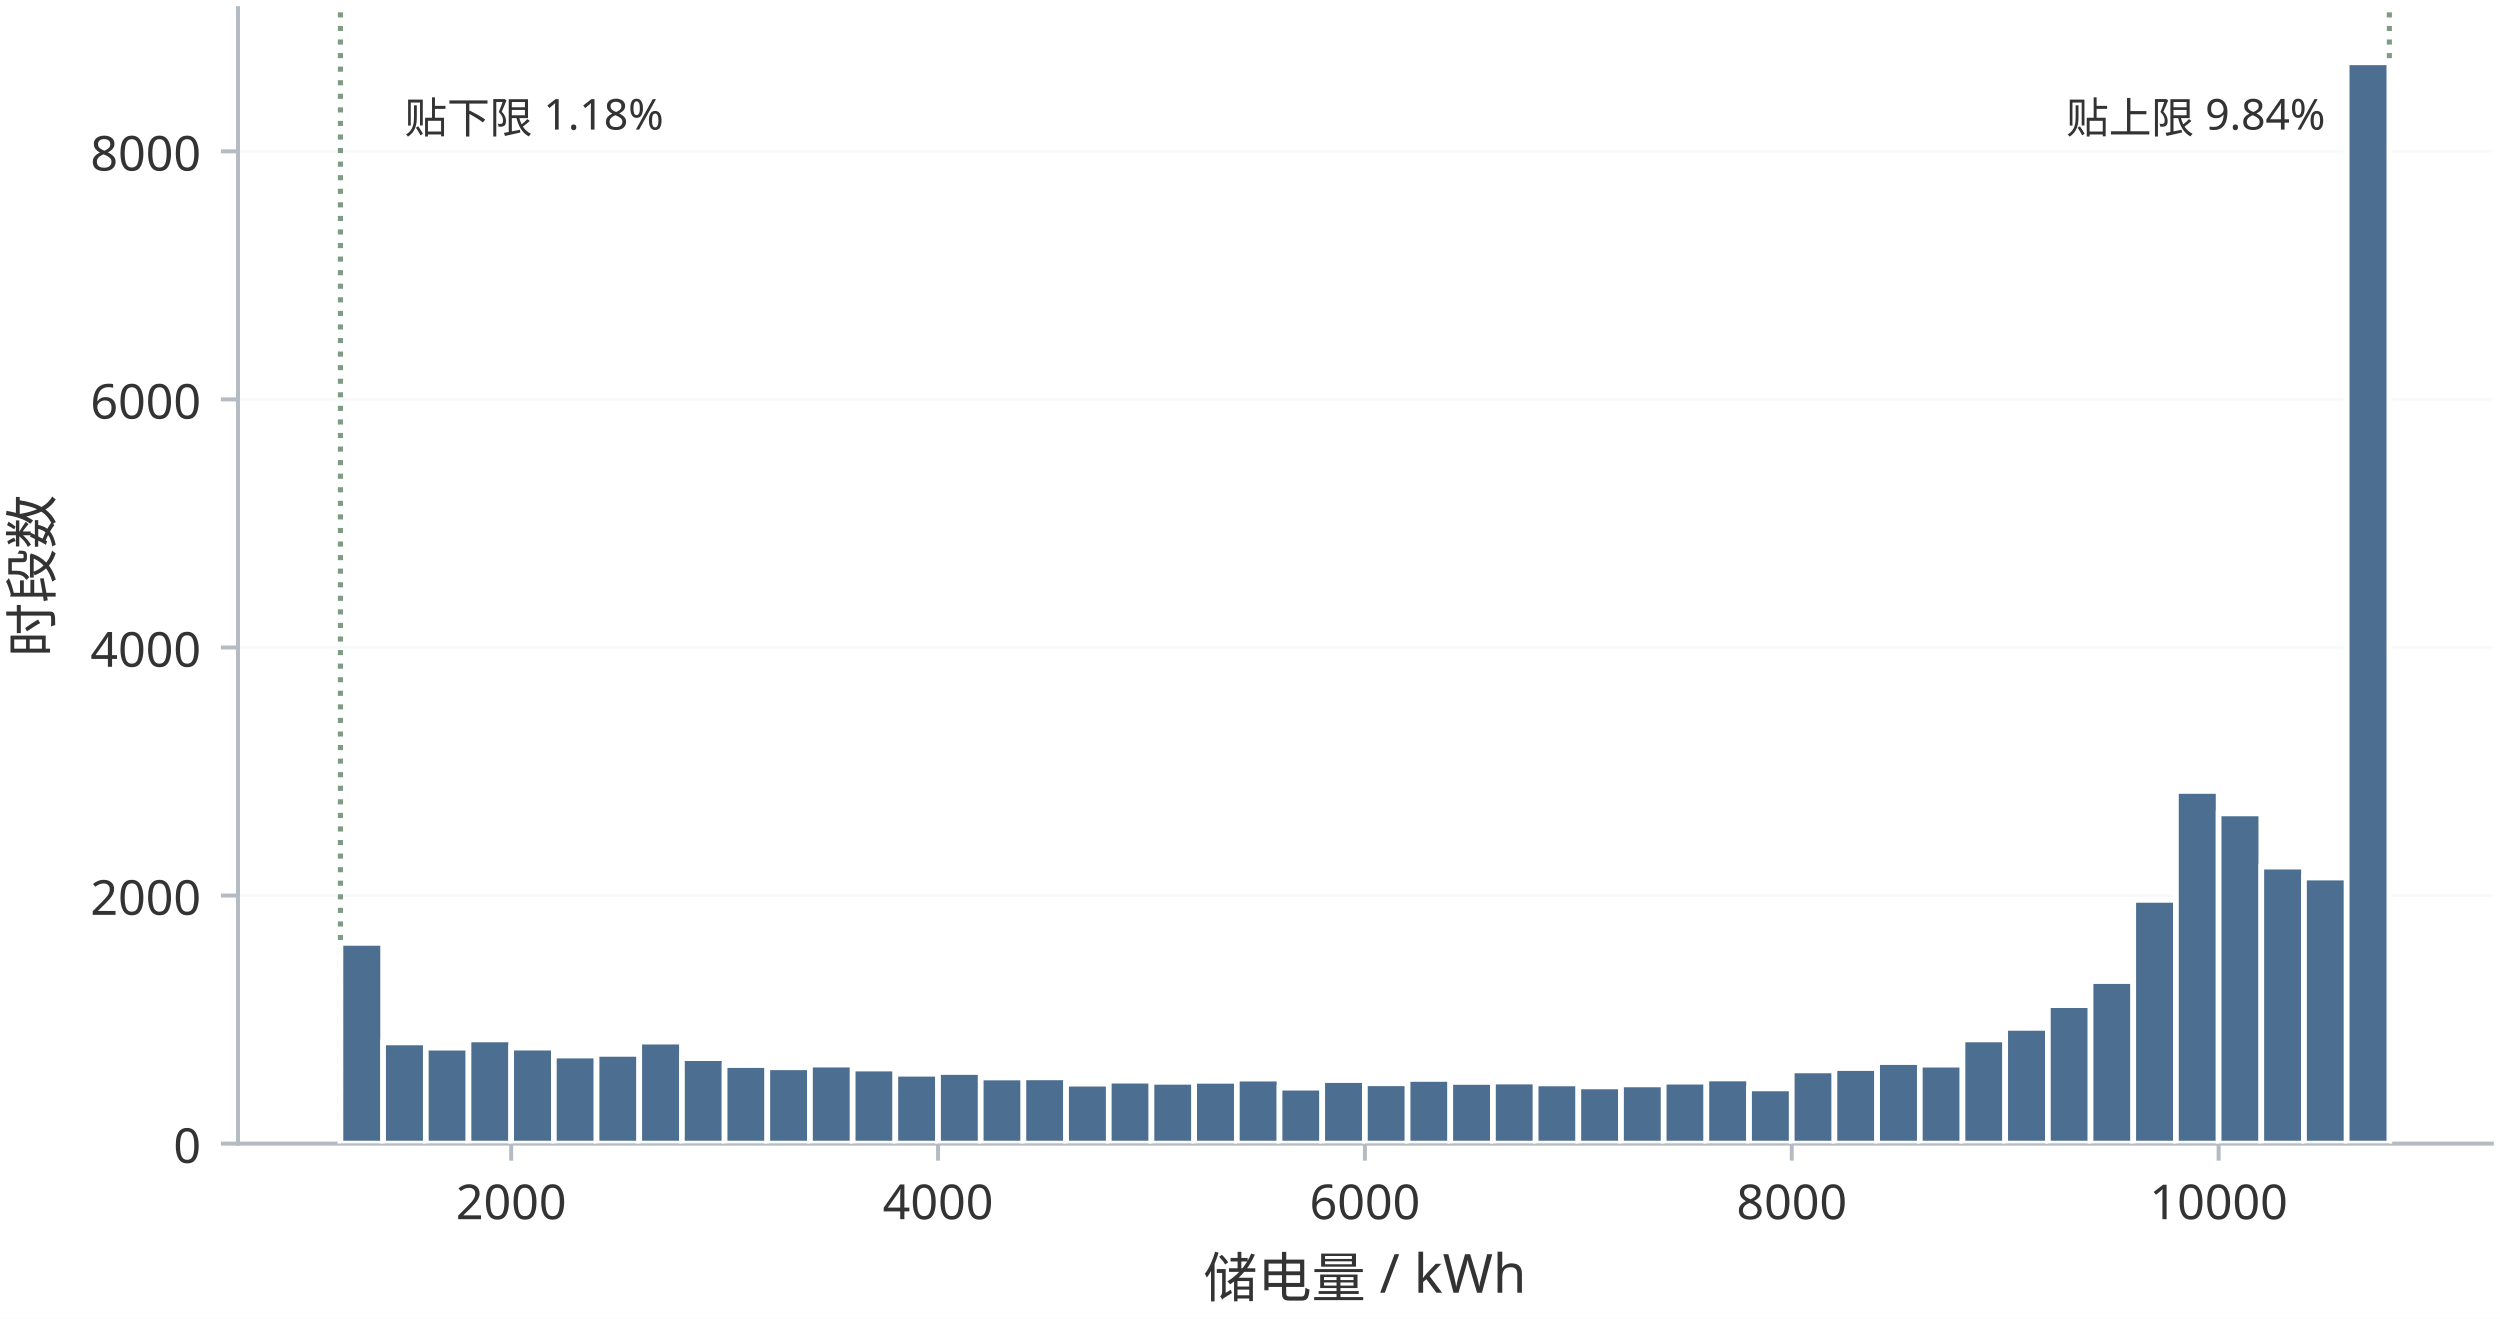
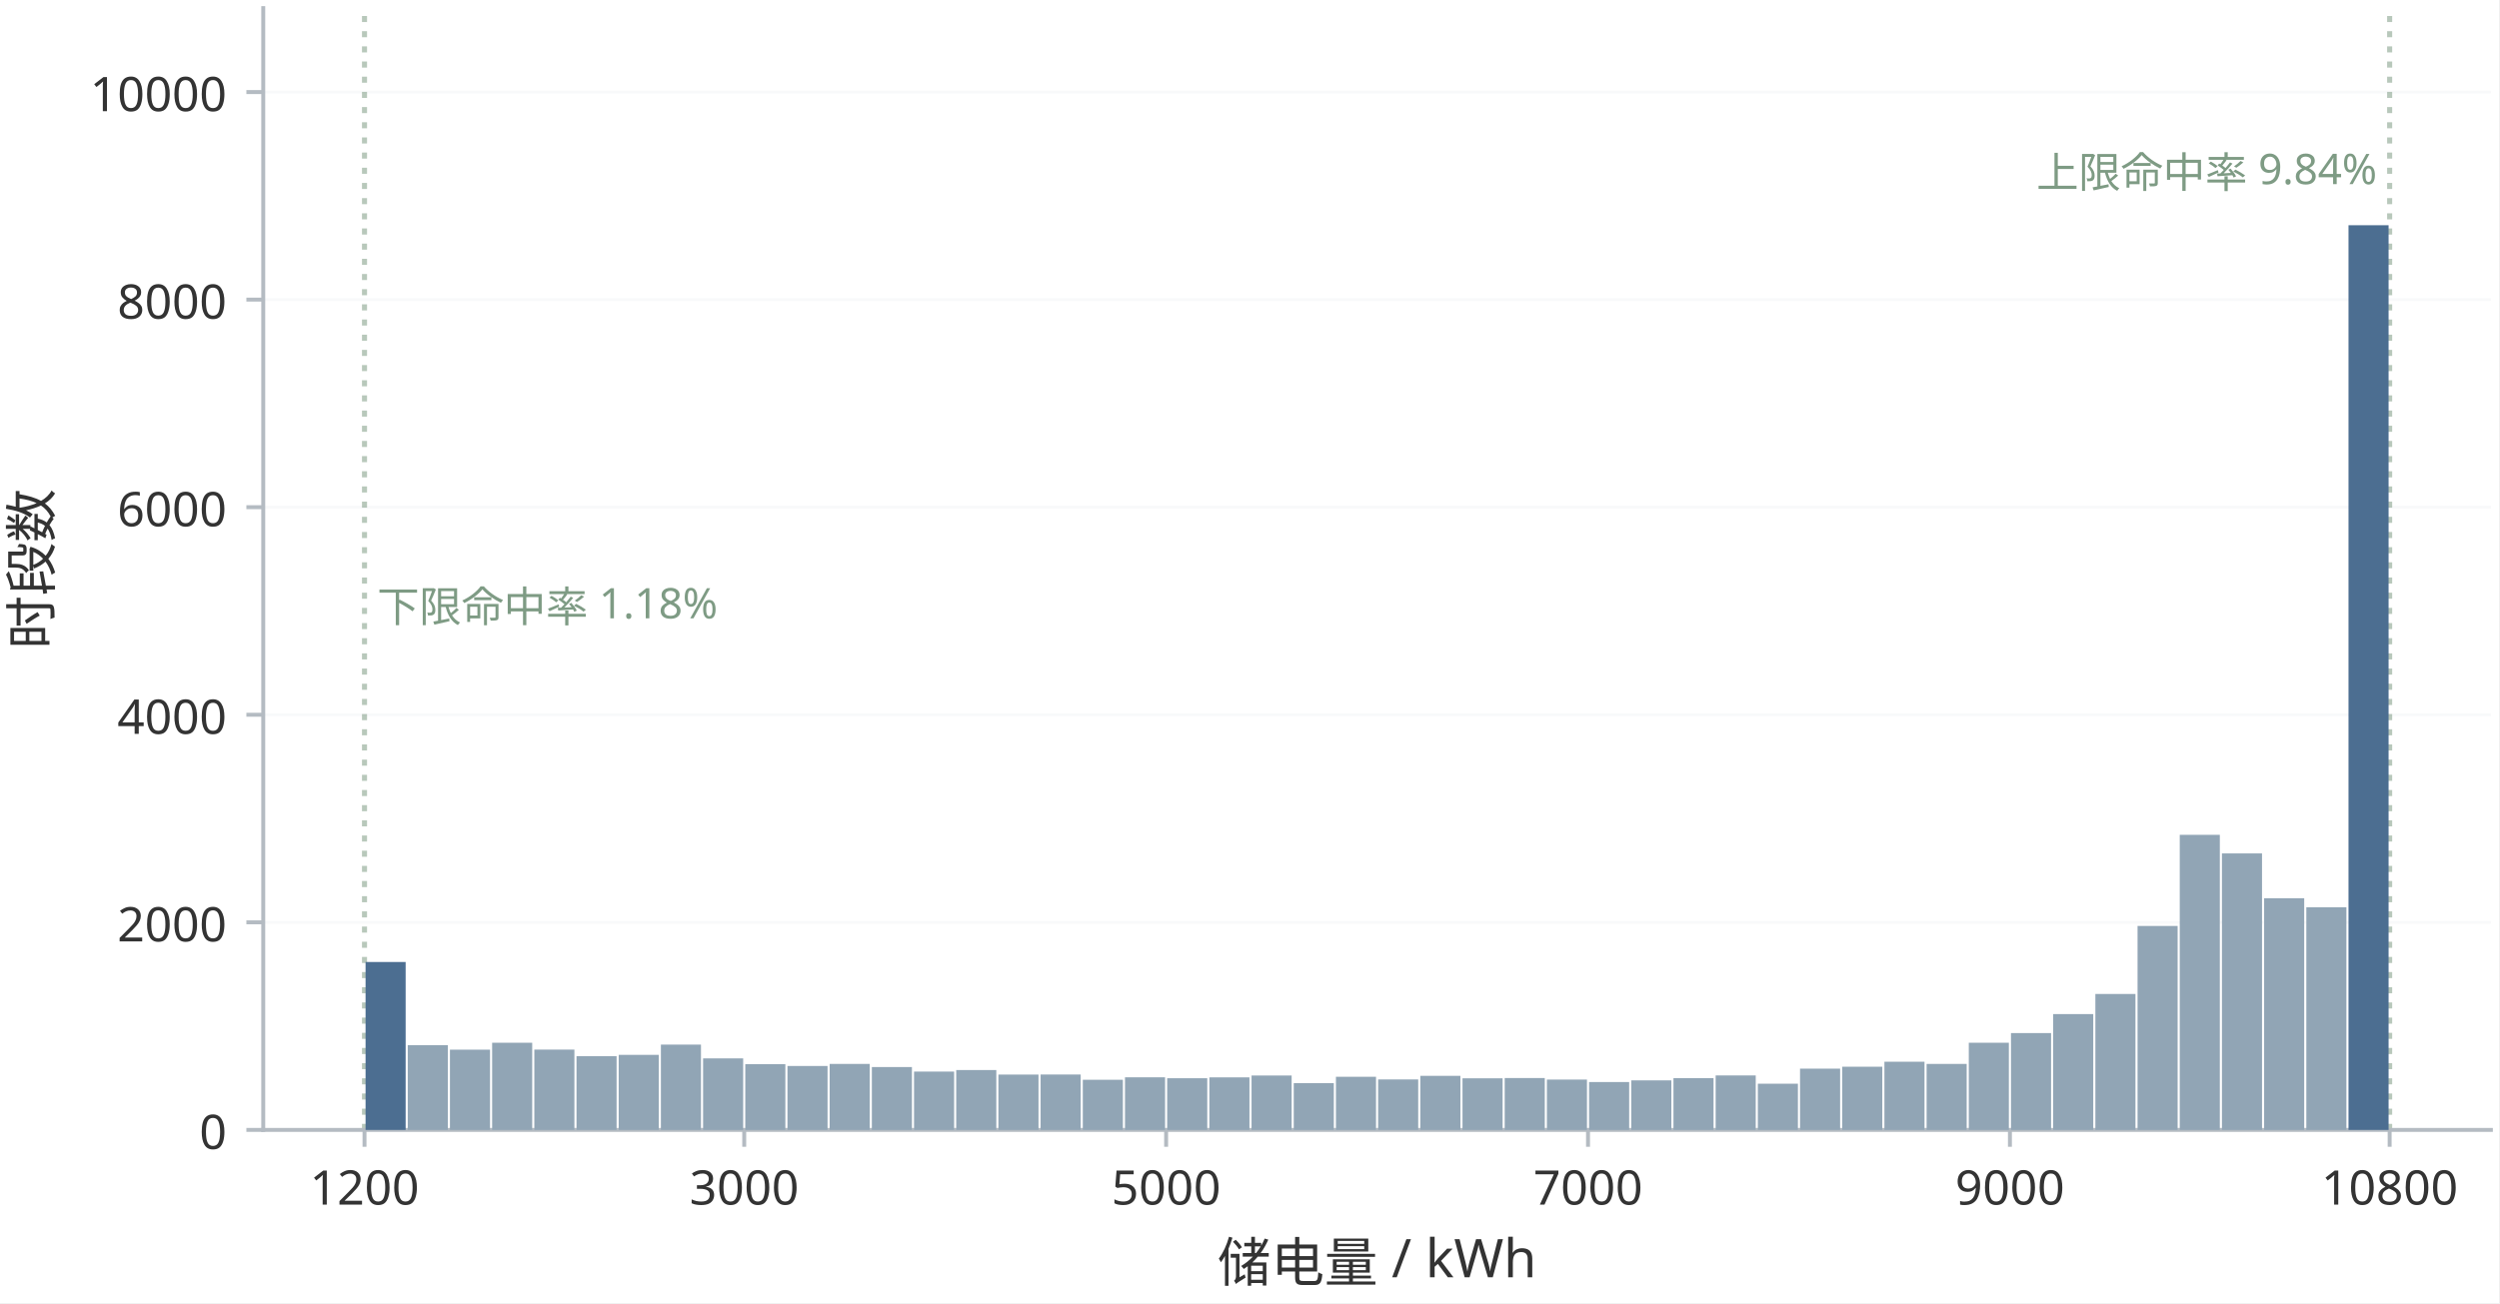
- <svg xmlns="http://www.w3.org/2000/svg" xmlns:xlink="http://www.w3.org/1999/xlink" width="439.454pt" height="231.827pt" viewBox="0 0 439.454 231.827" version="1.1">
+ <svg xmlns="http://www.w3.org/2000/svg" xmlns:xlink="http://www.w3.org/1999/xlink" width="444.438pt" height="231.827pt" viewBox="0 0 444.438 231.827" version="1.1">
  <defs>
    <style type="text/css">*{stroke-linejoin: round; stroke-linecap: butt}</style>
  </defs>
  <g id="figure_1">
    <g id="patch_1">
-       <path d="M 0 231.827  L 439.454 231.827  L 439.454 0  L 0 0  z " style="fill: #ffffff" />
+       <path d="M 0 231.827  L 444.438 231.827  L 444.438 0  L 0 0  z " style="fill: #ffffff" />
    </g>
    <g id="axes_1">
      <g id="patch_2">
-         <path d="M 41.834 201.024  L 438.014 201.024  L 438.014 1.44  L 41.834 1.44  z " style="fill: #ffffff" />
+         <path d="M 46.818 201.024  L 442.998 201.024  L 442.998 1.44  L 46.818 1.44  z " style="fill: #ffffff" />
      </g>
      <g id="matplotlib.axis_1">
        <g id="xtick_1">
          <g id="line2d_1">
            <defs>
-               <path id="m5eccfe8018" d="M 0 0  L 0 3  " style="stroke: #b4bbc2; stroke-width: 0.7" />
+               <path id="m6a117d67a6" d="M 0 0  L 0 3  " style="stroke: #b4bbc2; stroke-width: 0.7" />
            </defs>
            <g>
-               <use xlink:href="#m5eccfe8018" x="89.855" y="201.024" style="fill: #b4bbc2; stroke: #b4bbc2; stroke-width: 0.7" />
+               <use xlink:href="#m6a117d67a6" x="64.826" y="201.024" style="fill: #b4bbc2; stroke: #b4bbc2; stroke-width: 0.7" />
            </g>
          </g>
          <g id="text_1">
-             <text style="font-size: 8.5px; font-family: 'Microsoft YaHei'; text-anchor: middle; fill: #333333" x="89.855" y="214.319" transform="rotate(-0 89.85533 214.3187)">2000</text>
+             <text style="font-size: 8.5px; font-family: 'Microsoft YaHei'; text-anchor: middle; fill: #333333" x="64.826" y="214.319" transform="rotate(-0 64.82615 214.3187)">1200</text>
          </g>
        </g>
        <g id="xtick_2">
          <g id="line2d_2">
            <g>
-               <use xlink:href="#m5eccfe8018" x="164.889" y="201.024" style="fill: #b4bbc2; stroke: #b4bbc2; stroke-width: 0.7" />
+               <use xlink:href="#m6a117d67a6" x="132.357" y="201.024" style="fill: #b4bbc2; stroke: #b4bbc2; stroke-width: 0.7" />
            </g>
          </g>
          <g id="text_2">
-             <text style="font-size: 8.5px; font-family: 'Microsoft YaHei'; text-anchor: middle; fill: #333333" x="164.889" y="214.319" transform="rotate(-0 164.8894 214.3187)">4000</text>
+             <text style="font-size: 8.5px; font-family: 'Microsoft YaHei'; text-anchor: middle; fill: #333333" x="132.357" y="214.319" transform="rotate(-0 132.3568 214.3187)">3000</text>
          </g>
        </g>
        <g id="xtick_3">
          <g id="line2d_3">
            <g>
-               <use xlink:href="#m5eccfe8018" x="239.924" y="201.024" style="fill: #b4bbc2; stroke: #b4bbc2; stroke-width: 0.7" />
+               <use xlink:href="#m6a117d67a6" x="207.391" y="201.024" style="fill: #b4bbc2; stroke: #b4bbc2; stroke-width: 0.7" />
            </g>
          </g>
          <g id="text_3">
-             <text style="font-size: 8.5px; font-family: 'Microsoft YaHei'; text-anchor: middle; fill: #333333" x="239.924" y="214.319" transform="rotate(-0 239.9235 214.3187)">6000</text>
+             <text style="font-size: 8.5px; font-family: 'Microsoft YaHei'; text-anchor: middle; fill: #333333" x="207.391" y="214.319" transform="rotate(-0 207.3909 214.3187)">5000</text>
          </g>
        </g>
        <g id="xtick_4">
          <g id="line2d_4">
            <g>
-               <use xlink:href="#m5eccfe8018" x="314.958" y="201.024" style="fill: #b4bbc2; stroke: #b4bbc2; stroke-width: 0.7" />
+               <use xlink:href="#m6a117d67a6" x="282.425" y="201.024" style="fill: #b4bbc2; stroke: #b4bbc2; stroke-width: 0.7" />
            </g>
          </g>
          <g id="text_4">
-             <text style="font-size: 8.5px; font-family: 'Microsoft YaHei'; text-anchor: middle; fill: #333333" x="314.958" y="214.319" transform="rotate(-0 314.9576 214.3187)">8000</text>
+             <text style="font-size: 8.5px; font-family: 'Microsoft YaHei'; text-anchor: middle; fill: #333333" x="282.425" y="214.319" transform="rotate(-0 282.425 214.3187)">7000</text>
          </g>
        </g>
        <g id="xtick_5">
          <g id="line2d_5">
            <g>
-               <use xlink:href="#m5eccfe8018" x="389.992" y="201.024" style="fill: #b4bbc2; stroke: #b4bbc2; stroke-width: 0.7" />
+               <use xlink:href="#m6a117d67a6" x="357.459" y="201.024" style="fill: #b4bbc2; stroke: #b4bbc2; stroke-width: 0.7" />
            </g>
          </g>
          <g id="text_5">
-             <text style="font-size: 8.5px; font-family: 'Microsoft YaHei'; text-anchor: middle; fill: #333333" x="389.992" y="214.319" transform="rotate(-0 389.9917 214.3187)">10000</text>
-           </g>
-         </g>
-         <g id="text_6">
-           <text style="font-size: 9.5px; font-family: 'Microsoft YaHei'; text-anchor: middle; fill: #333333" x="239.924" y="228.026" transform="rotate(-0 239.9235 228.0258)">储电量 / kWh</text>
+             <text style="font-size: 8.5px; font-family: 'Microsoft YaHei'; text-anchor: middle; fill: #333333" x="357.459" y="214.319" transform="rotate(-0 357.4591 214.3187)">9000</text>
+           </g>
+         </g>
+         <g id="xtick_6">
+           <g id="line2d_6">
+             <g>
+               <use xlink:href="#m6a117d67a6" x="424.99" y="201.024" style="fill: #b4bbc2; stroke: #b4bbc2; stroke-width: 0.7" />
+             </g>
+           </g>
+           <g id="text_6">
+             <text style="font-size: 8.5px; font-family: 'Microsoft YaHei'; text-anchor: middle; fill: #333333" x="424.99" y="214.319" transform="rotate(-0 424.9898 214.3187)">10800</text>
+           </g>
+         </g>
+         <g id="text_7">
+           <text style="font-size: 9.5px; font-family: 'Microsoft YaHei'; text-anchor: middle; fill: #333333" x="244.908" y="228.026" transform="rotate(-0 244.908 228.0258)">储电量 / kWh</text>
        </g>
      </g>
      <g id="matplotlib.axis_2">
        <g id="ytick_1">
-           <g id="line2d_6">
-             <path d="M 41.834 201.024  L 438.014 201.024  " clip-path="url(#pb7d121609c)" style="fill: none; stroke: #dfe3e7; stroke-opacity: 0.2; stroke-width: 0.5; stroke-linecap: square" />
-           </g>
          <g id="line2d_7">
+             <path d="M 46.818 201.024  L 442.998 201.024  " clip-path="url(#pc4d19f9bc0)" style="fill: none; stroke: #dfe3e7; stroke-opacity: 0.2; stroke-width: 0.5; stroke-linecap: square" />
+           </g>
+           <g id="line2d_8">
            <defs>
-               <path id="mb7157b9702" d="M 0 0  L -3 0  " style="stroke: #b4bbc2; stroke-width: 0.7" />
+               <path id="m7984de9238" d="M 0 0  L -3 0  " style="stroke: #b4bbc2; stroke-width: 0.7" />
            </defs>
            <g>
-               <use xlink:href="#mb7157b9702" x="41.834" y="201.024" style="fill: #b4bbc2; stroke: #b4bbc2; stroke-width: 0.7" />
-             </g>
-           </g>
-           <g id="text_7">
-             <text style="font-size: 8.5px; font-family: 'Microsoft YaHei'; text-anchor: end; fill: #333333" x="35.334" y="204.421" transform="rotate(-0 35.33352 204.4213)">0</text>
+               <use xlink:href="#m7984de9238" x="46.818" y="201.024" style="fill: #b4bbc2; stroke: #b4bbc2; stroke-width: 0.7" />
+             </g>
+           </g>
+           <g id="text_8">
+             <text style="font-size: 8.5px; font-family: 'Microsoft YaHei'; text-anchor: end; fill: #333333" x="40.318" y="204.421" transform="rotate(-0 40.31797 204.4213)">0</text>
          </g>
        </g>
        <g id="ytick_2">
-           <g id="line2d_8">
-             <path d="M 41.834 157.418  L 438.014 157.418  " clip-path="url(#pb7d121609c)" style="fill: none; stroke: #dfe3e7; stroke-opacity: 0.2; stroke-width: 0.5; stroke-linecap: square" />
-           </g>
          <g id="line2d_9">
-             <g>
-               <use xlink:href="#mb7157b9702" x="41.834" y="157.418" style="fill: #b4bbc2; stroke: #b4bbc2; stroke-width: 0.7" />
-             </g>
-           </g>
-           <g id="text_8">
-             <text style="font-size: 8.5px; font-family: 'Microsoft YaHei'; text-anchor: end; fill: #333333" x="35.334" y="160.815" transform="rotate(-0 35.33352 160.815)">2000</text>
+             <path d="M 46.818 164.095  L 442.998 164.095  " clip-path="url(#pc4d19f9bc0)" style="fill: none; stroke: #dfe3e7; stroke-opacity: 0.2; stroke-width: 0.5; stroke-linecap: square" />
+           </g>
+           <g id="line2d_10">
+             <g>
+               <use xlink:href="#m7984de9238" x="46.818" y="164.095" style="fill: #b4bbc2; stroke: #b4bbc2; stroke-width: 0.7" />
+             </g>
+           </g>
+           <g id="text_9">
+             <text style="font-size: 8.5px; font-family: 'Microsoft YaHei'; text-anchor: end; fill: #333333" x="40.318" y="167.492" transform="rotate(-0 40.31797 167.4924)">2000</text>
          </g>
        </g>
        <g id="ytick_3">
-           <g id="line2d_10">
-             <path d="M 41.834 113.811  L 438.014 113.811  " clip-path="url(#pb7d121609c)" style="fill: none; stroke: #dfe3e7; stroke-opacity: 0.2; stroke-width: 0.5; stroke-linecap: square" />
-           </g>
          <g id="line2d_11">
-             <g>
-               <use xlink:href="#mb7157b9702" x="41.834" y="113.811" style="fill: #b4bbc2; stroke: #b4bbc2; stroke-width: 0.7" />
-             </g>
-           </g>
-           <g id="text_9">
-             <text style="font-size: 8.5px; font-family: 'Microsoft YaHei'; text-anchor: end; fill: #333333" x="35.334" y="117.209" transform="rotate(-0 35.33352 117.2087)">4000</text>
+             <path d="M 46.818 127.166  L 442.998 127.166  " clip-path="url(#pc4d19f9bc0)" style="fill: none; stroke: #dfe3e7; stroke-opacity: 0.2; stroke-width: 0.5; stroke-linecap: square" />
+           </g>
+           <g id="line2d_12">
+             <g>
+               <use xlink:href="#m7984de9238" x="46.818" y="127.166" style="fill: #b4bbc2; stroke: #b4bbc2; stroke-width: 0.7" />
+             </g>
+           </g>
+           <g id="text_10">
+             <text style="font-size: 8.5px; font-family: 'Microsoft YaHei'; text-anchor: end; fill: #333333" x="40.318" y="130.563" transform="rotate(-0 40.31797 130.5634)">4000</text>
          </g>
        </g>
        <g id="ytick_4">
-           <g id="line2d_12">
-             <path d="M 41.834 70.205  L 438.014 70.205  " clip-path="url(#pb7d121609c)" style="fill: none; stroke: #dfe3e7; stroke-opacity: 0.2; stroke-width: 0.5; stroke-linecap: square" />
-           </g>
          <g id="line2d_13">
-             <g>
-               <use xlink:href="#mb7157b9702" x="41.834" y="70.205" style="fill: #b4bbc2; stroke: #b4bbc2; stroke-width: 0.7" />
-             </g>
-           </g>
-           <g id="text_10">
-             <text style="font-size: 8.5px; font-family: 'Microsoft YaHei'; text-anchor: end; fill: #333333" x="35.334" y="73.602" transform="rotate(-0 35.33352 73.60235)">6000</text>
+             <path d="M 46.818 90.237  L 442.998 90.237  " clip-path="url(#pc4d19f9bc0)" style="fill: none; stroke: #dfe3e7; stroke-opacity: 0.2; stroke-width: 0.5; stroke-linecap: square" />
+           </g>
+           <g id="line2d_14">
+             <g>
+               <use xlink:href="#m7984de9238" x="46.818" y="90.237" style="fill: #b4bbc2; stroke: #b4bbc2; stroke-width: 0.7" />
+             </g>
+           </g>
+           <g id="text_11">
+             <text style="font-size: 8.5px; font-family: 'Microsoft YaHei'; text-anchor: end; fill: #333333" x="40.318" y="93.634" transform="rotate(-0 40.31797 93.63449)">6000</text>
          </g>
        </g>
        <g id="ytick_5">
-           <g id="line2d_14">
-             <path d="M 41.834 26.599  L 438.014 26.599  " clip-path="url(#pb7d121609c)" style="fill: none; stroke: #dfe3e7; stroke-opacity: 0.2; stroke-width: 0.5; stroke-linecap: square" />
-           </g>
          <g id="line2d_15">
-             <g>
-               <use xlink:href="#mb7157b9702" x="41.834" y="26.599" style="fill: #b4bbc2; stroke: #b4bbc2; stroke-width: 0.7" />
-             </g>
-           </g>
-           <g id="text_11">
-             <text style="font-size: 8.5px; font-family: 'Microsoft YaHei'; text-anchor: end; fill: #333333" x="35.334" y="29.996" transform="rotate(-0 35.33352 29.99602)">8000</text>
-           </g>
-         </g>
-         <g id="text_12">
-           <text style="font-size: 9.5px; font-family: 'Microsoft YaHei'; text-anchor: middle; fill: #333333" x="9.034" y="101.232" transform="rotate(-90 9.034063 101.232)">时段数</text>
-         </g>
-       </g>
-       <g id="line2d_16">
-         <path d="M 420.005 201.024  L 420.005 1.44  " clip-path="url(#pb7d121609c)" style="fill: none; stroke-dasharray: 0.9,1.485; stroke-dashoffset: 0; stroke: #7e9b84; stroke-width: 0.9" />
-       </g>
-       <g id="line2d_17">
-         <path d="M 59.842 201.024  L 59.842 1.44  " clip-path="url(#pb7d121609c)" style="fill: none; stroke-dasharray: 0.9,1.485; stroke-dashoffset: 0; stroke: #7e9b84; stroke-width: 0.9" />
+             <path d="M 46.818 53.308  L 442.998 53.308  " clip-path="url(#pc4d19f9bc0)" style="fill: none; stroke: #dfe3e7; stroke-opacity: 0.2; stroke-width: 0.5; stroke-linecap: square" />
+           </g>
+           <g id="line2d_16">
+             <g>
+               <use xlink:href="#m7984de9238" x="46.818" y="53.308" style="fill: #b4bbc2; stroke: #b4bbc2; stroke-width: 0.7" />
+             </g>
+           </g>
+           <g id="text_12">
+             <text style="font-size: 8.5px; font-family: 'Microsoft YaHei'; text-anchor: end; fill: #333333" x="40.318" y="56.706" transform="rotate(-0 40.31797 56.70553)">8000</text>
+           </g>
+         </g>
+         <g id="ytick_6">
+           <g id="line2d_17">
+             <path d="M 46.818 16.379  L 442.998 16.379  " clip-path="url(#pc4d19f9bc0)" style="fill: none; stroke: #dfe3e7; stroke-opacity: 0.2; stroke-width: 0.5; stroke-linecap: square" />
+           </g>
+           <g id="line2d_18">
+             <g>
+               <use xlink:href="#m7984de9238" x="46.818" y="16.379" style="fill: #b4bbc2; stroke: #b4bbc2; stroke-width: 0.7" />
+             </g>
+           </g>
+           <g id="text_13">
+             <text style="font-size: 8.5px; font-family: 'Microsoft YaHei'; text-anchor: end; fill: #333333" x="40.318" y="19.777" transform="rotate(-0 40.31797 19.77658)">10000</text>
+           </g>
+         </g>
+         <g id="text_14">
+           <text style="font-size: 9.5px; font-family: 'Microsoft YaHei'; text-anchor: middle; fill: #333333" x="9.034" y="101.232" transform="rotate(-90 9.034062 101.232)">时段数</text>
+         </g>
+       </g>
+       <g id="line2d_19">
+         <path d="M 64.826 201.024  L 64.826 1.44  " clip-path="url(#pc4d19f9bc0)" style="fill: none; stroke-dasharray: 1.08,1.62; stroke-dashoffset: 0; stroke: #7e9b84; stroke-opacity: 0.55; stroke-width: 0.9" />
+       </g>
+       <g id="line2d_20">
+         <path d="M 424.99 201.024  L 424.99 1.44  " clip-path="url(#pc4d19f9bc0)" style="fill: none; stroke-dasharray: 1.08,1.62; stroke-dashoffset: 0; stroke: #7e9b84; stroke-opacity: 0.55; stroke-width: 0.9" />
      </g>
      <g id="patch_3">
-         <path d="M 41.834 201.024  L 41.834 1.44  " style="fill: none; stroke: #b4bbc2; stroke-width: 0.7; stroke-linejoin: miter; stroke-linecap: square" />
+         <path d="M 46.818 201.024  L 46.818 1.44  " style="fill: none; stroke: #b4bbc2; stroke-width: 0.7; stroke-linejoin: miter; stroke-linecap: square" />
      </g>
      <g id="patch_4">
-         <path d="M 41.834 201.024  L 438.014 201.024  " style="fill: none; stroke: #b4bbc2; stroke-width: 0.7; stroke-linejoin: miter; stroke-linecap: square" />
+         <path d="M 46.818 201.024  L 442.998 201.024  " style="fill: none; stroke: #b4bbc2; stroke-width: 0.7; stroke-linejoin: miter; stroke-linecap: square" />
      </g>
      <g id="patch_5">
-         <path d="M 59.842 201.024  L 67.345 201.024  L 67.345 165.746  L 59.842 165.746  z " clip-path="url(#pb7d121609c)" style="fill: #4c6e91; stroke: #ffffff; stroke-linejoin: miter" />
+         <path d="M 65.014 201.024  L 72.142 201.024  L 72.142 171.148  L 65.014 171.148  z " clip-path="url(#pc4d19f9bc0)" style="fill: #4c6e91" />
      </g>
      <g id="patch_6">
-         <path d="M 67.345 201.024  L 74.849 201.024  L 74.849 183.233  L 67.345 183.233  z " clip-path="url(#pb7d121609c)" style="fill: #4c6e91; stroke: #ffffff; stroke-linejoin: miter" />
+         <path d="M 72.517 201.024  L 79.645 201.024  L 79.645 185.957  L 72.517 185.957  z " clip-path="url(#pc4d19f9bc0)" style="fill: #91a5b5" />
      </g>
      <g id="patch_7">
-         <path d="M 74.849 201.024  L 82.352 201.024  L 82.352 184.17  L 74.849 184.17  z " clip-path="url(#pb7d121609c)" style="fill: #4c6e91; stroke: #ffffff; stroke-linejoin: miter" />
+         <path d="M 80.021 201.024  L 87.149 201.024  L 87.149 186.751  L 80.021 186.751  z " clip-path="url(#pc4d19f9bc0)" style="fill: #91a5b5" />
      </g>
      <g id="patch_8">
-         <path d="M 82.352 201.024  L 89.855 201.024  L 89.855 182.709  L 82.352 182.709  z " clip-path="url(#pb7d121609c)" style="fill: #4c6e91; stroke: #ffffff; stroke-linejoin: miter" />
+         <path d="M 87.524 201.024  L 94.652 201.024  L 94.652 185.514  L 87.524 185.514  z " clip-path="url(#pc4d19f9bc0)" style="fill: #91a5b5" />
      </g>
      <g id="patch_9">
-         <path d="M 89.855 201.024  L 97.359 201.024  L 97.359 184.148  L 89.855 184.148  z " clip-path="url(#pb7d121609c)" style="fill: #4c6e91; stroke: #ffffff; stroke-linejoin: miter" />
+         <path d="M 95.027 201.024  L 102.156 201.024  L 102.156 186.732  L 95.027 186.732  z " clip-path="url(#pc4d19f9bc0)" style="fill: #91a5b5" />
      </g>
      <g id="patch_10">
-         <path d="M 97.359 201.024  L 104.862 201.024  L 104.862 185.544  L 97.359 185.544  z " clip-path="url(#pb7d121609c)" style="fill: #4c6e91; stroke: #ffffff; stroke-linejoin: miter" />
+         <path d="M 102.531 201.024  L 109.659 201.024  L 109.659 187.914  L 102.531 187.914  z " clip-path="url(#pc4d19f9bc0)" style="fill: #91a5b5" />
      </g>
      <g id="patch_11">
-         <path d="M 104.862 201.024  L 112.366 201.024  L 112.366 185.26  L 104.862 185.26  z " clip-path="url(#pb7d121609c)" style="fill: #4c6e91; stroke: #ffffff; stroke-linejoin: miter" />
+         <path d="M 110.034 201.024  L 117.162 201.024  L 117.162 187.674  L 110.034 187.674  z " clip-path="url(#pc4d19f9bc0)" style="fill: #91a5b5" />
      </g>
      <g id="patch_12">
-         <path d="M 112.366 201.024  L 119.869 201.024  L 119.869 183.102  L 112.366 183.102  z " clip-path="url(#pb7d121609c)" style="fill: #4c6e91; stroke: #ffffff; stroke-linejoin: miter" />
+         <path d="M 117.538 201.024  L 124.666 201.024  L 124.666 185.846  L 117.538 185.846  z " clip-path="url(#pc4d19f9bc0)" style="fill: #91a5b5" />
      </g>
      <g id="patch_13">
-         <path d="M 119.869 201.024  L 127.372 201.024  L 127.372 186.002  L 119.869 186.002  z " clip-path="url(#pb7d121609c)" style="fill: #4c6e91; stroke: #ffffff; stroke-linejoin: miter" />
+         <path d="M 125.041 201.024  L 132.169 201.024  L 132.169 188.302  L 125.041 188.302  z " clip-path="url(#pc4d19f9bc0)" style="fill: #91a5b5" />
      </g>
      <g id="patch_14">
-         <path d="M 127.372 201.024  L 134.876 201.024  L 134.876 187.223  L 127.372 187.223  z " clip-path="url(#pb7d121609c)" style="fill: #4c6e91; stroke: #ffffff; stroke-linejoin: miter" />
+         <path d="M 132.544 201.024  L 139.673 201.024  L 139.673 189.336  L 132.544 189.336  z " clip-path="url(#pc4d19f9bc0)" style="fill: #91a5b5" />
      </g>
      <g id="patch_15">
-         <path d="M 134.876 201.024  L 142.379 201.024  L 142.379 187.615  L 134.876 187.615  z " clip-path="url(#pb7d121609c)" style="fill: #4c6e91; stroke: #ffffff; stroke-linejoin: miter" />
+         <path d="M 140.048 201.024  L 147.176 201.024  L 147.176 189.65  L 140.048 189.65  z " clip-path="url(#pc4d19f9bc0)" style="fill: #91a5b5" />
      </g>
      <g id="patch_16">
-         <path d="M 142.379 201.024  L 149.883 201.024  L 149.883 187.135  L 142.379 187.135  z " clip-path="url(#pb7d121609c)" style="fill: #4c6e91; stroke: #ffffff; stroke-linejoin: miter" />
+         <path d="M 147.551 201.024  L 154.679 201.024  L 154.679 189.281  L 147.551 189.281  z " clip-path="url(#pc4d19f9bc0)" style="fill: #91a5b5" />
      </g>
      <g id="patch_17">
-         <path d="M 149.883 201.024  L 157.386 201.024  L 157.386 187.833  L 149.883 187.833  z " clip-path="url(#pb7d121609c)" style="fill: #4c6e91; stroke: #ffffff; stroke-linejoin: miter" />
+         <path d="M 155.055 201.024  L 162.183 201.024  L 162.183 189.835  L 155.055 189.835  z " clip-path="url(#pc4d19f9bc0)" style="fill: #91a5b5" />
      </g>
      <g id="patch_18">
-         <path d="M 157.386 201.024  L 164.889 201.024  L 164.889 188.749  L 157.386 188.749  z " clip-path="url(#pb7d121609c)" style="fill: #4c6e91; stroke: #ffffff; stroke-linejoin: miter" />
+         <path d="M 162.558 201.024  L 169.686 201.024  L 169.686 190.647  L 162.558 190.647  z " clip-path="url(#pc4d19f9bc0)" style="fill: #91a5b5" />
      </g>
      <g id="patch_19">
-         <path d="M 164.889 201.024  L 172.393 201.024  L 172.393 188.444  L 164.889 188.444  z " clip-path="url(#pb7d121609c)" style="fill: #4c6e91; stroke: #ffffff; stroke-linejoin: miter" />
+         <path d="M 170.061 201.024  L 177.19 201.024  L 177.19 190.37  L 170.061 190.37  z " clip-path="url(#pc4d19f9bc0)" style="fill: #91a5b5" />
      </g>
      <g id="patch_20">
-         <path d="M 172.393 201.024  L 179.896 201.024  L 179.896 189.403  L 172.393 189.403  z " clip-path="url(#pb7d121609c)" style="fill: #4c6e91; stroke: #ffffff; stroke-linejoin: miter" />
+         <path d="M 177.565 201.024  L 184.693 201.024  L 184.693 191.182  L 177.565 191.182  z " clip-path="url(#pc4d19f9bc0)" style="fill: #91a5b5" />
      </g>
      <g id="patch_21">
-         <path d="M 179.896 201.024  L 187.4 201.024  L 187.4 189.381  L 179.896 189.381  z " clip-path="url(#pb7d121609c)" style="fill: #4c6e91; stroke: #ffffff; stroke-linejoin: miter" />
+         <path d="M 185.068 201.024  L 192.197 201.024  L 192.197 191.164  L 185.068 191.164  z " clip-path="url(#pc4d19f9bc0)" style="fill: #91a5b5" />
      </g>
      <g id="patch_22">
-         <path d="M 187.4 201.024  L 194.903 201.024  L 194.903 190.493  L 187.4 190.493  z " clip-path="url(#pb7d121609c)" style="fill: #4c6e91; stroke: #ffffff; stroke-linejoin: miter" />
+         <path d="M 192.572 201.024  L 199.7 201.024  L 199.7 192.106  L 192.572 192.106  z " clip-path="url(#pc4d19f9bc0)" style="fill: #91a5b5" />
      </g>
      <g id="patch_23">
-         <path d="M 194.903 201.024  L 202.406 201.024  L 202.406 189.97  L 194.903 189.97  z " clip-path="url(#pb7d121609c)" style="fill: #4c6e91; stroke: #ffffff; stroke-linejoin: miter" />
+         <path d="M 200.075 201.024  L 207.203 201.024  L 207.203 191.663  L 200.075 191.663  z " clip-path="url(#pc4d19f9bc0)" style="fill: #91a5b5" />
      </g>
      <g id="patch_24">
-         <path d="M 202.406 201.024  L 209.91 201.024  L 209.91 190.166  L 202.406 190.166  z " clip-path="url(#pb7d121609c)" style="fill: #4c6e91; stroke: #ffffff; stroke-linejoin: miter" />
+         <path d="M 207.579 201.024  L 214.707 201.024  L 214.707 191.829  L 207.579 191.829  z " clip-path="url(#pc4d19f9bc0)" style="fill: #91a5b5" />
      </g>
      <g id="patch_25">
-         <path d="M 209.91 201.024  L 217.413 201.024  L 217.413 189.992  L 209.91 189.992  z " clip-path="url(#pb7d121609c)" style="fill: #4c6e91; stroke: #ffffff; stroke-linejoin: miter" />
+         <path d="M 215.082 201.024  L 222.21 201.024  L 222.21 191.681  L 215.082 191.681  z " clip-path="url(#pc4d19f9bc0)" style="fill: #91a5b5" />
      </g>
      <g id="patch_26">
-         <path d="M 217.413 201.024  L 224.917 201.024  L 224.917 189.599  L 217.413 189.599  z " clip-path="url(#pb7d121609c)" style="fill: #4c6e91; stroke: #ffffff; stroke-linejoin: miter" />
+         <path d="M 222.585 201.024  L 229.714 201.024  L 229.714 191.349  L 222.585 191.349  z " clip-path="url(#pc4d19f9bc0)" style="fill: #91a5b5" />
      </g>
      <g id="patch_27">
-         <path d="M 224.917 201.024  L 232.42 201.024  L 232.42 191.191  L 224.917 191.191  z " clip-path="url(#pb7d121609c)" style="fill: #4c6e91; stroke: #ffffff; stroke-linejoin: miter" />
+         <path d="M 230.089 201.024  L 237.217 201.024  L 237.217 192.697  L 230.089 192.697  z " clip-path="url(#pc4d19f9bc0)" style="fill: #91a5b5" />
      </g>
      <g id="patch_28">
-         <path d="M 232.42 201.024  L 239.924 201.024  L 239.924 189.861  L 232.42 189.861  z " clip-path="url(#pb7d121609c)" style="fill: #4c6e91; stroke: #ffffff; stroke-linejoin: miter" />
+         <path d="M 237.592 201.024  L 244.72 201.024  L 244.72 191.57  L 237.592 191.57  z " clip-path="url(#pc4d19f9bc0)" style="fill: #91a5b5" />
      </g>
      <g id="patch_29">
-         <path d="M 239.924 201.024  L 247.427 201.024  L 247.427 190.428  L 239.924 190.428  z " clip-path="url(#pb7d121609c)" style="fill: #4c6e91; stroke: #ffffff; stroke-linejoin: miter" />
+         <path d="M 245.096 201.024  L 252.224 201.024  L 252.224 192.05  L 245.096 192.05  z " clip-path="url(#pc4d19f9bc0)" style="fill: #91a5b5" />
      </g>
      <g id="patch_30">
-         <path d="M 247.427 201.024  L 254.93 201.024  L 254.93 189.665  L 247.427 189.665  z " clip-path="url(#pb7d121609c)" style="fill: #4c6e91; stroke: #ffffff; stroke-linejoin: miter" />
+         <path d="M 252.599 201.024  L 259.727 201.024  L 259.727 191.404  L 252.599 191.404  z " clip-path="url(#pc4d19f9bc0)" style="fill: #91a5b5" />
      </g>
      <g id="patch_31">
-         <path d="M 254.93 201.024  L 262.434 201.024  L 262.434 190.188  L 254.93 190.188  z " clip-path="url(#pb7d121609c)" style="fill: #4c6e91; stroke: #ffffff; stroke-linejoin: miter" />
+         <path d="M 260.102 201.024  L 267.231 201.024  L 267.231 191.847  L 260.102 191.847  z " clip-path="url(#pc4d19f9bc0)" style="fill: #91a5b5" />
      </g>
      <g id="patch_32">
-         <path d="M 262.434 201.024  L 269.937 201.024  L 269.937 190.122  L 262.434 190.122  z " clip-path="url(#pb7d121609c)" style="fill: #4c6e91; stroke: #ffffff; stroke-linejoin: miter" />
+         <path d="M 267.606 201.024  L 274.734 201.024  L 274.734 191.792  L 267.606 191.792  z " clip-path="url(#pc4d19f9bc0)" style="fill: #91a5b5" />
      </g>
      <g id="patch_33">
-         <path d="M 269.937 201.024  L 277.441 201.024  L 277.441 190.449  L 269.937 190.449  z " clip-path="url(#pb7d121609c)" style="fill: #4c6e91; stroke: #ffffff; stroke-linejoin: miter" />
+         <path d="M 275.109 201.024  L 282.237 201.024  L 282.237 192.069  L 275.109 192.069  z " clip-path="url(#pc4d19f9bc0)" style="fill: #91a5b5" />
      </g>
      <g id="patch_34">
-         <path d="M 277.441 201.024  L 284.944 201.024  L 284.944 190.973  L 277.441 190.973  z " clip-path="url(#pb7d121609c)" style="fill: #4c6e91; stroke: #ffffff; stroke-linejoin: miter" />
+         <path d="M 282.613 201.024  L 289.741 201.024  L 289.741 192.512  L 282.613 192.512  z " clip-path="url(#pc4d19f9bc0)" style="fill: #91a5b5" />
      </g>
      <g id="patch_35">
-         <path d="M 284.944 201.024  L 292.447 201.024  L 292.447 190.624  L 284.944 190.624  z " clip-path="url(#pb7d121609c)" style="fill: #4c6e91; stroke: #ffffff; stroke-linejoin: miter" />
+         <path d="M 290.116 201.024  L 297.244 201.024  L 297.244 192.216  L 290.116 192.216  z " clip-path="url(#pc4d19f9bc0)" style="fill: #91a5b5" />
      </g>
      <g id="patch_36">
-         <path d="M 292.447 201.024  L 299.951 201.024  L 299.951 190.144  L 292.447 190.144  z " clip-path="url(#pb7d121609c)" style="fill: #4c6e91; stroke: #ffffff; stroke-linejoin: miter" />
+         <path d="M 297.619 201.024  L 304.748 201.024  L 304.748 191.81  L 297.619 191.81  z " clip-path="url(#pc4d19f9bc0)" style="fill: #91a5b5" />
      </g>
      <g id="patch_37">
-         <path d="M 299.951 201.024  L 307.454 201.024  L 307.454 189.577  L 299.951 189.577  z " clip-path="url(#pb7d121609c)" style="fill: #4c6e91; stroke: #ffffff; stroke-linejoin: miter" />
+         <path d="M 305.123 201.024  L 312.251 201.024  L 312.251 191.33  L 305.123 191.33  z " clip-path="url(#pc4d19f9bc0)" style="fill: #91a5b5" />
      </g>
      <g id="patch_38">
-         <path d="M 307.454 201.024  L 314.958 201.024  L 314.958 191.322  L 307.454 191.322  z " clip-path="url(#pb7d121609c)" style="fill: #4c6e91; stroke: #ffffff; stroke-linejoin: miter" />
+         <path d="M 312.626 201.024  L 319.754 201.024  L 319.754 192.807  L 312.626 192.807  z " clip-path="url(#pc4d19f9bc0)" style="fill: #91a5b5" />
      </g>
      <g id="patch_39">
-         <path d="M 314.958 201.024  L 322.461 201.024  L 322.461 188.16  L 314.958 188.16  z " clip-path="url(#pb7d121609c)" style="fill: #4c6e91; stroke: #ffffff; stroke-linejoin: miter" />
+         <path d="M 320.13 201.024  L 327.258 201.024  L 327.258 190.13  L 320.13 190.13  z " clip-path="url(#pc4d19f9bc0)" style="fill: #91a5b5" />
      </g>
      <g id="patch_40">
-         <path d="M 322.461 201.024  L 329.964 201.024  L 329.964 187.746  L 322.461 187.746  z " clip-path="url(#pb7d121609c)" style="fill: #4c6e91; stroke: #ffffff; stroke-linejoin: miter" />
+         <path d="M 327.633 201.024  L 334.761 201.024  L 334.761 189.779  L 327.633 189.779  z " clip-path="url(#pc4d19f9bc0)" style="fill: #91a5b5" />
      </g>
      <g id="patch_41">
-         <path d="M 329.964 201.024  L 337.468 201.024  L 337.468 186.699  L 329.964 186.699  z " clip-path="url(#pb7d121609c)" style="fill: #4c6e91; stroke: #ffffff; stroke-linejoin: miter" />
+         <path d="M 335.136 201.024  L 342.265 201.024  L 342.265 188.893  L 335.136 188.893  z " clip-path="url(#pc4d19f9bc0)" style="fill: #91a5b5" />
      </g>
      <g id="patch_42">
-         <path d="M 337.468 201.024  L 344.971 201.024  L 344.971 187.157  L 337.468 187.157  z " clip-path="url(#pb7d121609c)" style="fill: #4c6e91; stroke: #ffffff; stroke-linejoin: miter" />
+         <path d="M 342.64 201.024  L 349.768 201.024  L 349.768 189.281  L 342.64 189.281  z " clip-path="url(#pc4d19f9bc0)" style="fill: #91a5b5" />
      </g>
      <g id="patch_43">
-         <path d="M 344.971 201.024  L 352.475 201.024  L 352.475 182.709  L 344.971 182.709  z " clip-path="url(#pb7d121609c)" style="fill: #4c6e91; stroke: #ffffff; stroke-linejoin: miter" />
+         <path d="M 350.143 201.024  L 357.272 201.024  L 357.272 185.514  L 350.143 185.514  z " clip-path="url(#pc4d19f9bc0)" style="fill: #91a5b5" />
      </g>
      <g id="patch_44">
-         <path d="M 352.475 201.024  L 359.978 201.024  L 359.978 180.682  L 352.475 180.682  z " clip-path="url(#pb7d121609c)" style="fill: #4c6e91; stroke: #ffffff; stroke-linejoin: miter" />
+         <path d="M 357.647 201.024  L 364.775 201.024  L 364.775 183.797  L 357.647 183.797  z " clip-path="url(#pc4d19f9bc0)" style="fill: #91a5b5" />
      </g>
      <g id="patch_45">
-         <path d="M 359.978 201.024  L 367.481 201.024  L 367.481 176.692  L 359.978 176.692  z " clip-path="url(#pb7d121609c)" style="fill: #4c6e91; stroke: #ffffff; stroke-linejoin: miter" />
+         <path d="M 365.15 201.024  L 372.278 201.024  L 372.278 180.418  L 365.15 180.418  z " clip-path="url(#pc4d19f9bc0)" style="fill: #91a5b5" />
      </g>
      <g id="patch_46">
-         <path d="M 367.481 201.024  L 374.985 201.024  L 374.985 172.462  L 367.481 172.462  z " clip-path="url(#pb7d121609c)" style="fill: #4c6e91; stroke: #ffffff; stroke-linejoin: miter" />
+         <path d="M 372.654 201.024  L 379.782 201.024  L 379.782 176.836  L 372.654 176.836  z " clip-path="url(#pc4d19f9bc0)" style="fill: #91a5b5" />
      </g>
      <g id="patch_47">
-         <path d="M 374.985 201.024  L 382.488 201.024  L 382.488 158.181  L 374.985 158.181  z " clip-path="url(#pb7d121609c)" style="fill: #4c6e91; stroke: #ffffff; stroke-linejoin: miter" />
+         <path d="M 380.157 201.024  L 387.285 201.024  L 387.285 164.741  L 380.157 164.741  z " clip-path="url(#pc4d19f9bc0)" style="fill: #91a5b5" />
      </g>
      <g id="patch_48">
-         <path d="M 382.488 201.024  L 389.992 201.024  L 389.992 139.038  L 382.488 139.038  z " clip-path="url(#pb7d121609c)" style="fill: #4c6e91; stroke: #ffffff; stroke-linejoin: miter" />
+         <path d="M 387.66 201.024  L 394.789 201.024  L 394.789 148.529  L 387.66 148.529  z " clip-path="url(#pc4d19f9bc0)" style="fill: #91a5b5" />
      </g>
      <g id="patch_49">
-         <path d="M 389.992 201.024  L 397.495 201.024  L 397.495 142.984  L 389.992 142.984  z " clip-path="url(#pb7d121609c)" style="fill: #4c6e91; stroke: #ffffff; stroke-linejoin: miter" />
+         <path d="M 395.164 201.024  L 402.292 201.024  L 402.292 151.835  L 395.164 151.835  z " clip-path="url(#pc4d19f9bc0)" style="fill: #91a5b5" />
      </g>
      <g id="patch_50">
-         <path d="M 397.495 201.024  L 404.999 201.024  L 404.999 152.338  L 397.495 152.338  z " clip-path="url(#pb7d121609c)" style="fill: #4c6e91; stroke: #ffffff; stroke-linejoin: miter" />
+         <path d="M 402.667 201.024  L 409.795 201.024  L 409.795 159.811  L 402.667 159.811  z " clip-path="url(#pc4d19f9bc0)" style="fill: #91a5b5" />
      </g>
      <g id="patch_51">
-         <path d="M 404.999 201.024  L 412.502 201.024  L 412.502 154.256  L 404.999 154.256  z " clip-path="url(#pb7d121609c)" style="fill: #4c6e91; stroke: #ffffff; stroke-linejoin: miter" />
+         <path d="M 410.171 201.024  L 417.299 201.024  L 417.299 161.418  L 410.171 161.418  z " clip-path="url(#pc4d19f9bc0)" style="fill: #91a5b5" />
      </g>
      <g id="patch_52">
-         <path d="M 412.502 201.024  L 420.005 201.024  L 420.005 10.944  L 412.502 10.944  z " clip-path="url(#pb7d121609c)" style="fill: #4c6e91; stroke: #ffffff; stroke-linejoin: miter" />
-       </g>
-       <g id="text_13">
-         <text style="font-size: 7.5px; font-family: 'Microsoft YaHei'; text-anchor: end; fill: #333333" x="408.75" y="23.402" transform="rotate(-0 408.7502 23.40203)">贴上限 9.84%</text>
-       </g>
-       <g id="text_14">
-         <text style="font-size: 7.5px; font-family: 'Microsoft YaHei'; text-anchor: start; fill: #333333" x="71.097" y="23.402" transform="rotate(-0 71.09681 23.40203)">贴下限 1.18%</text>
+         <path d="M 417.674 201.024  L 424.802 201.024  L 424.802 40.069  L 417.674 40.069  z " clip-path="url(#pc4d19f9bc0)" style="fill: #4c6e91" />
+       </g>
+       <g id="text_15">
+         <text style="font-size: 7.5px; font-family: 'Microsoft YaHei'; text-anchor: start; fill: #7e9b84" x="67.077" y="110.634" transform="rotate(-0 67.07717 110.6344)">下限命中率 1.18%</text>
+       </g>
+       <g id="text_16">
+         <text style="font-size: 7.5px; font-family: 'Microsoft YaHei'; text-anchor: end; fill: #7e9b84" x="422.739" y="33.376" transform="rotate(-0 422.7388 33.37606)">上限命中率 9.84%</text>
      </g>
    </g>
  </g>
  <defs>
-     <clipPath id="pb7d121609c">
-       <rect x="41.834" y="1.44" width="396.18" height="199.584" />
+     <clipPath id="pc4d19f9bc0">
+       <rect x="46.818" y="1.44" width="396.18" height="199.584" />
    </clipPath>
  </defs>
</svg>
